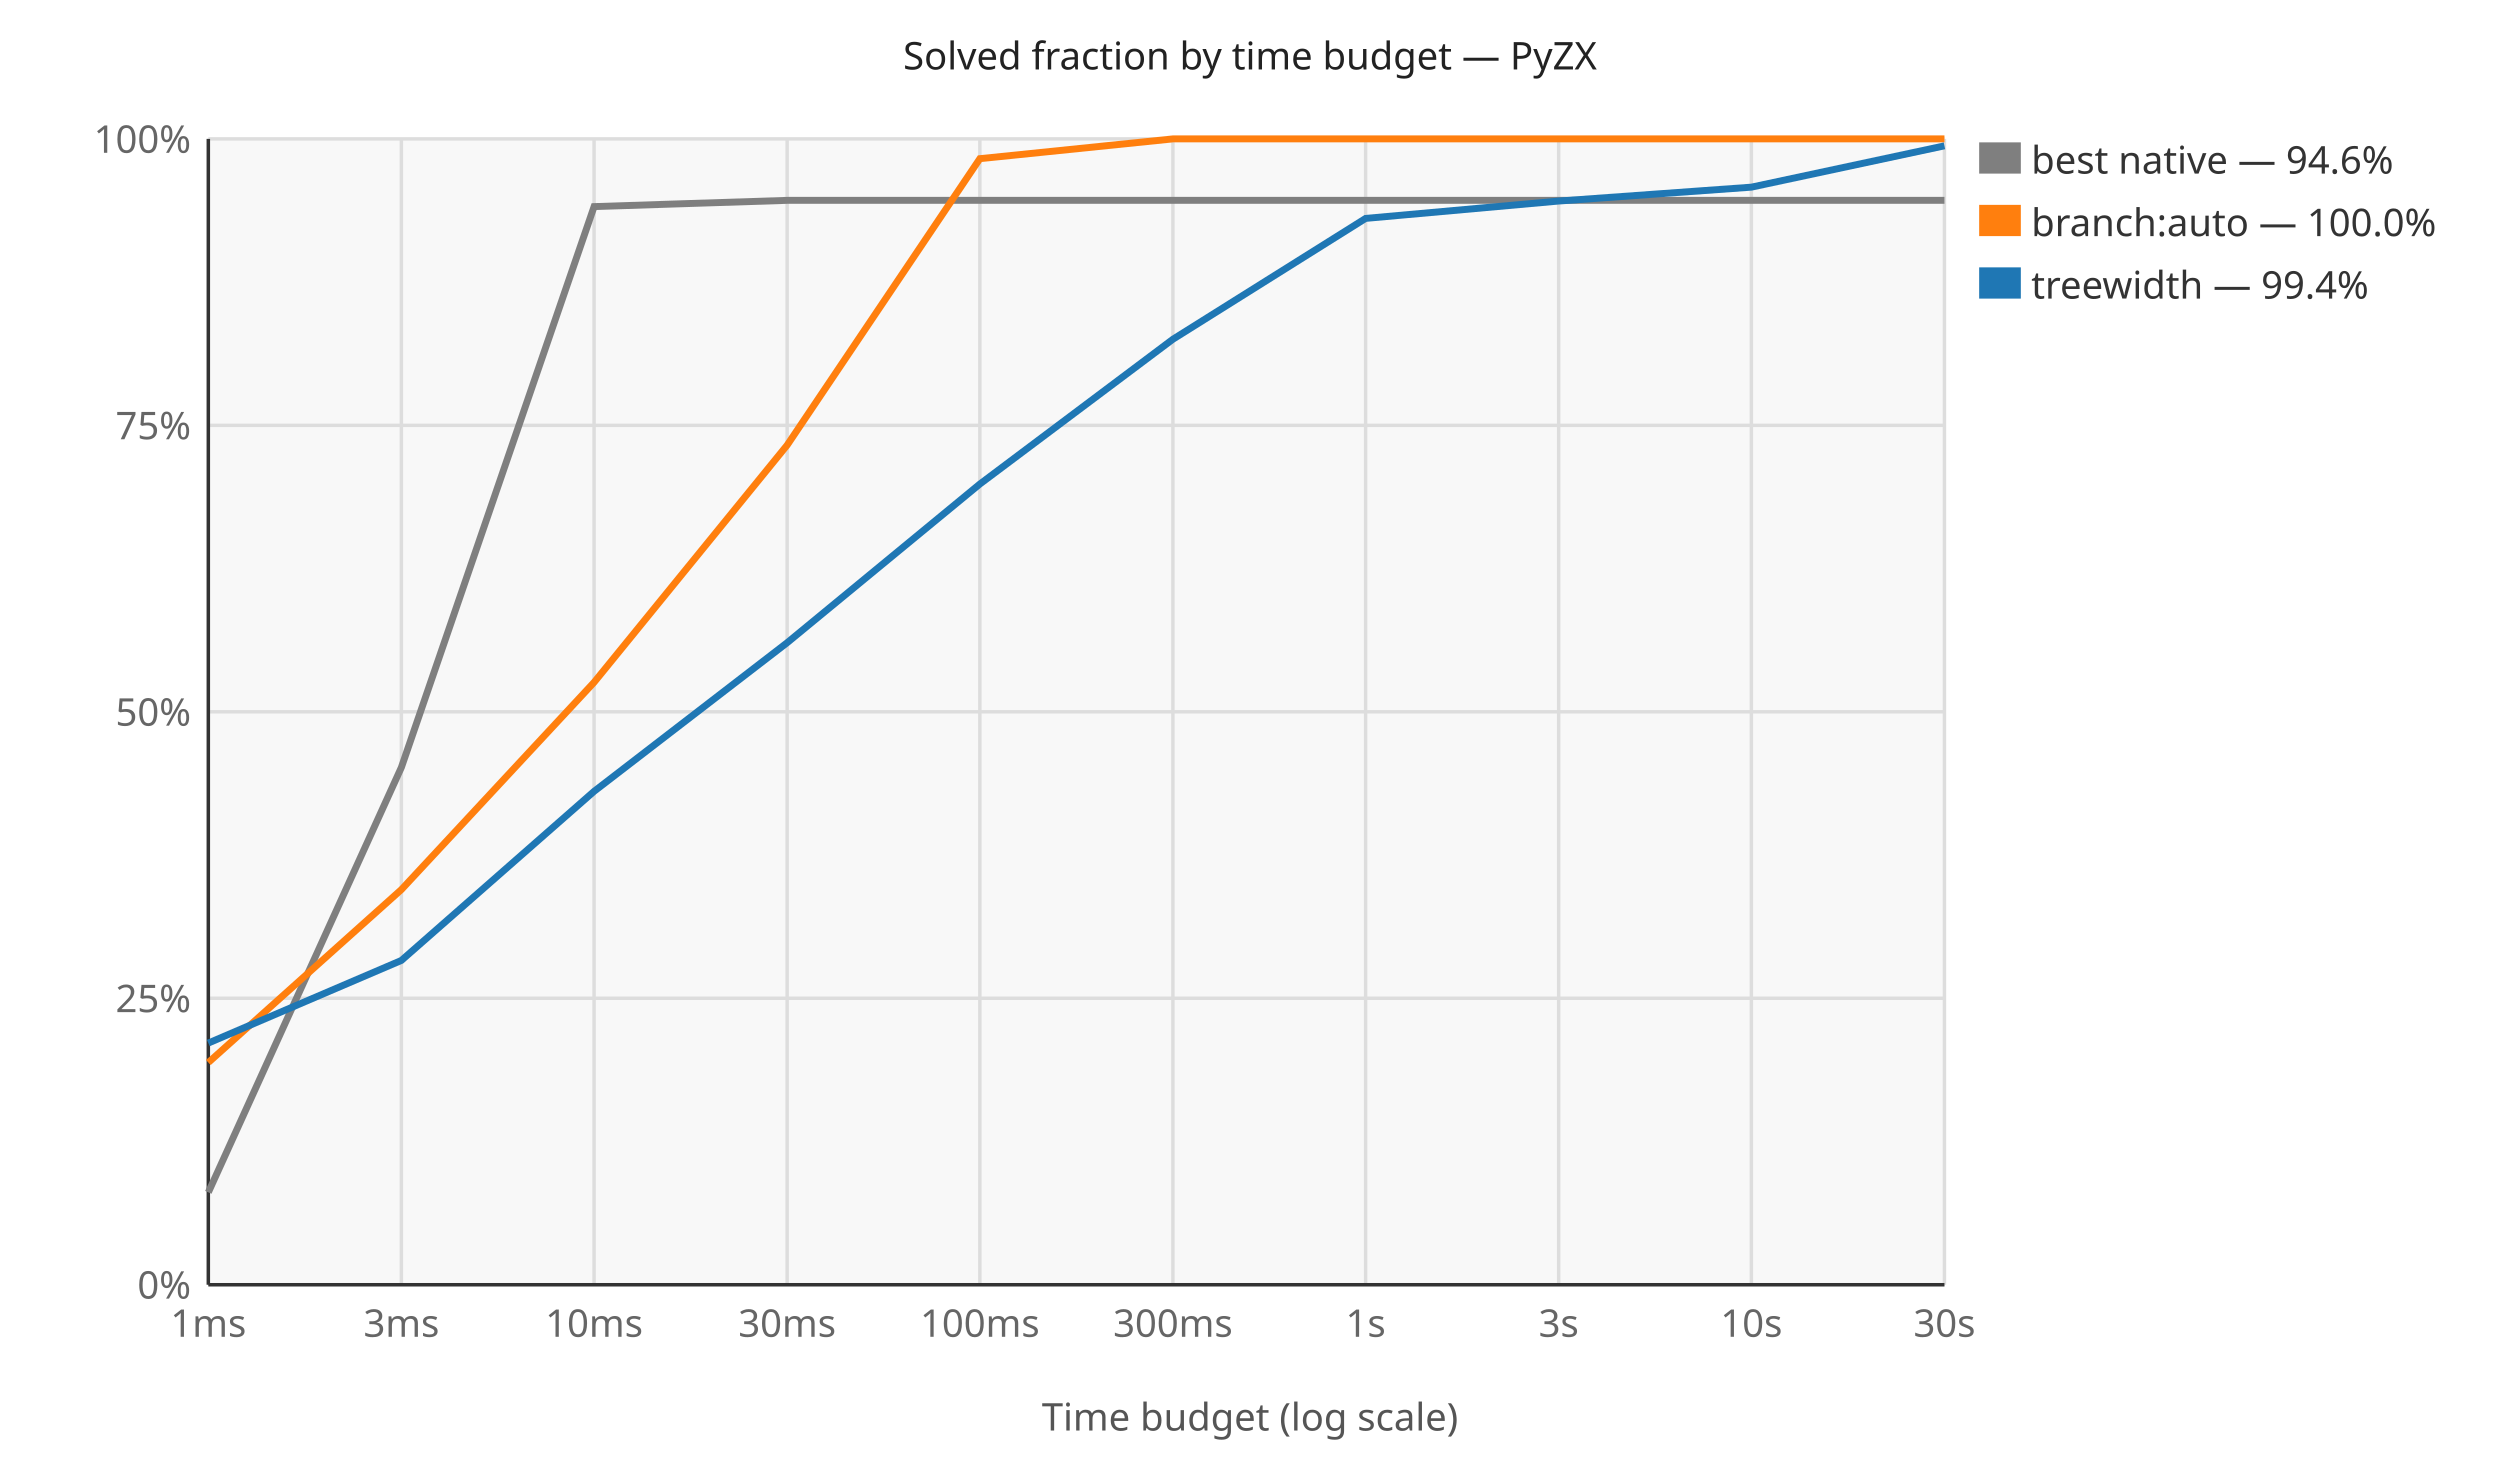
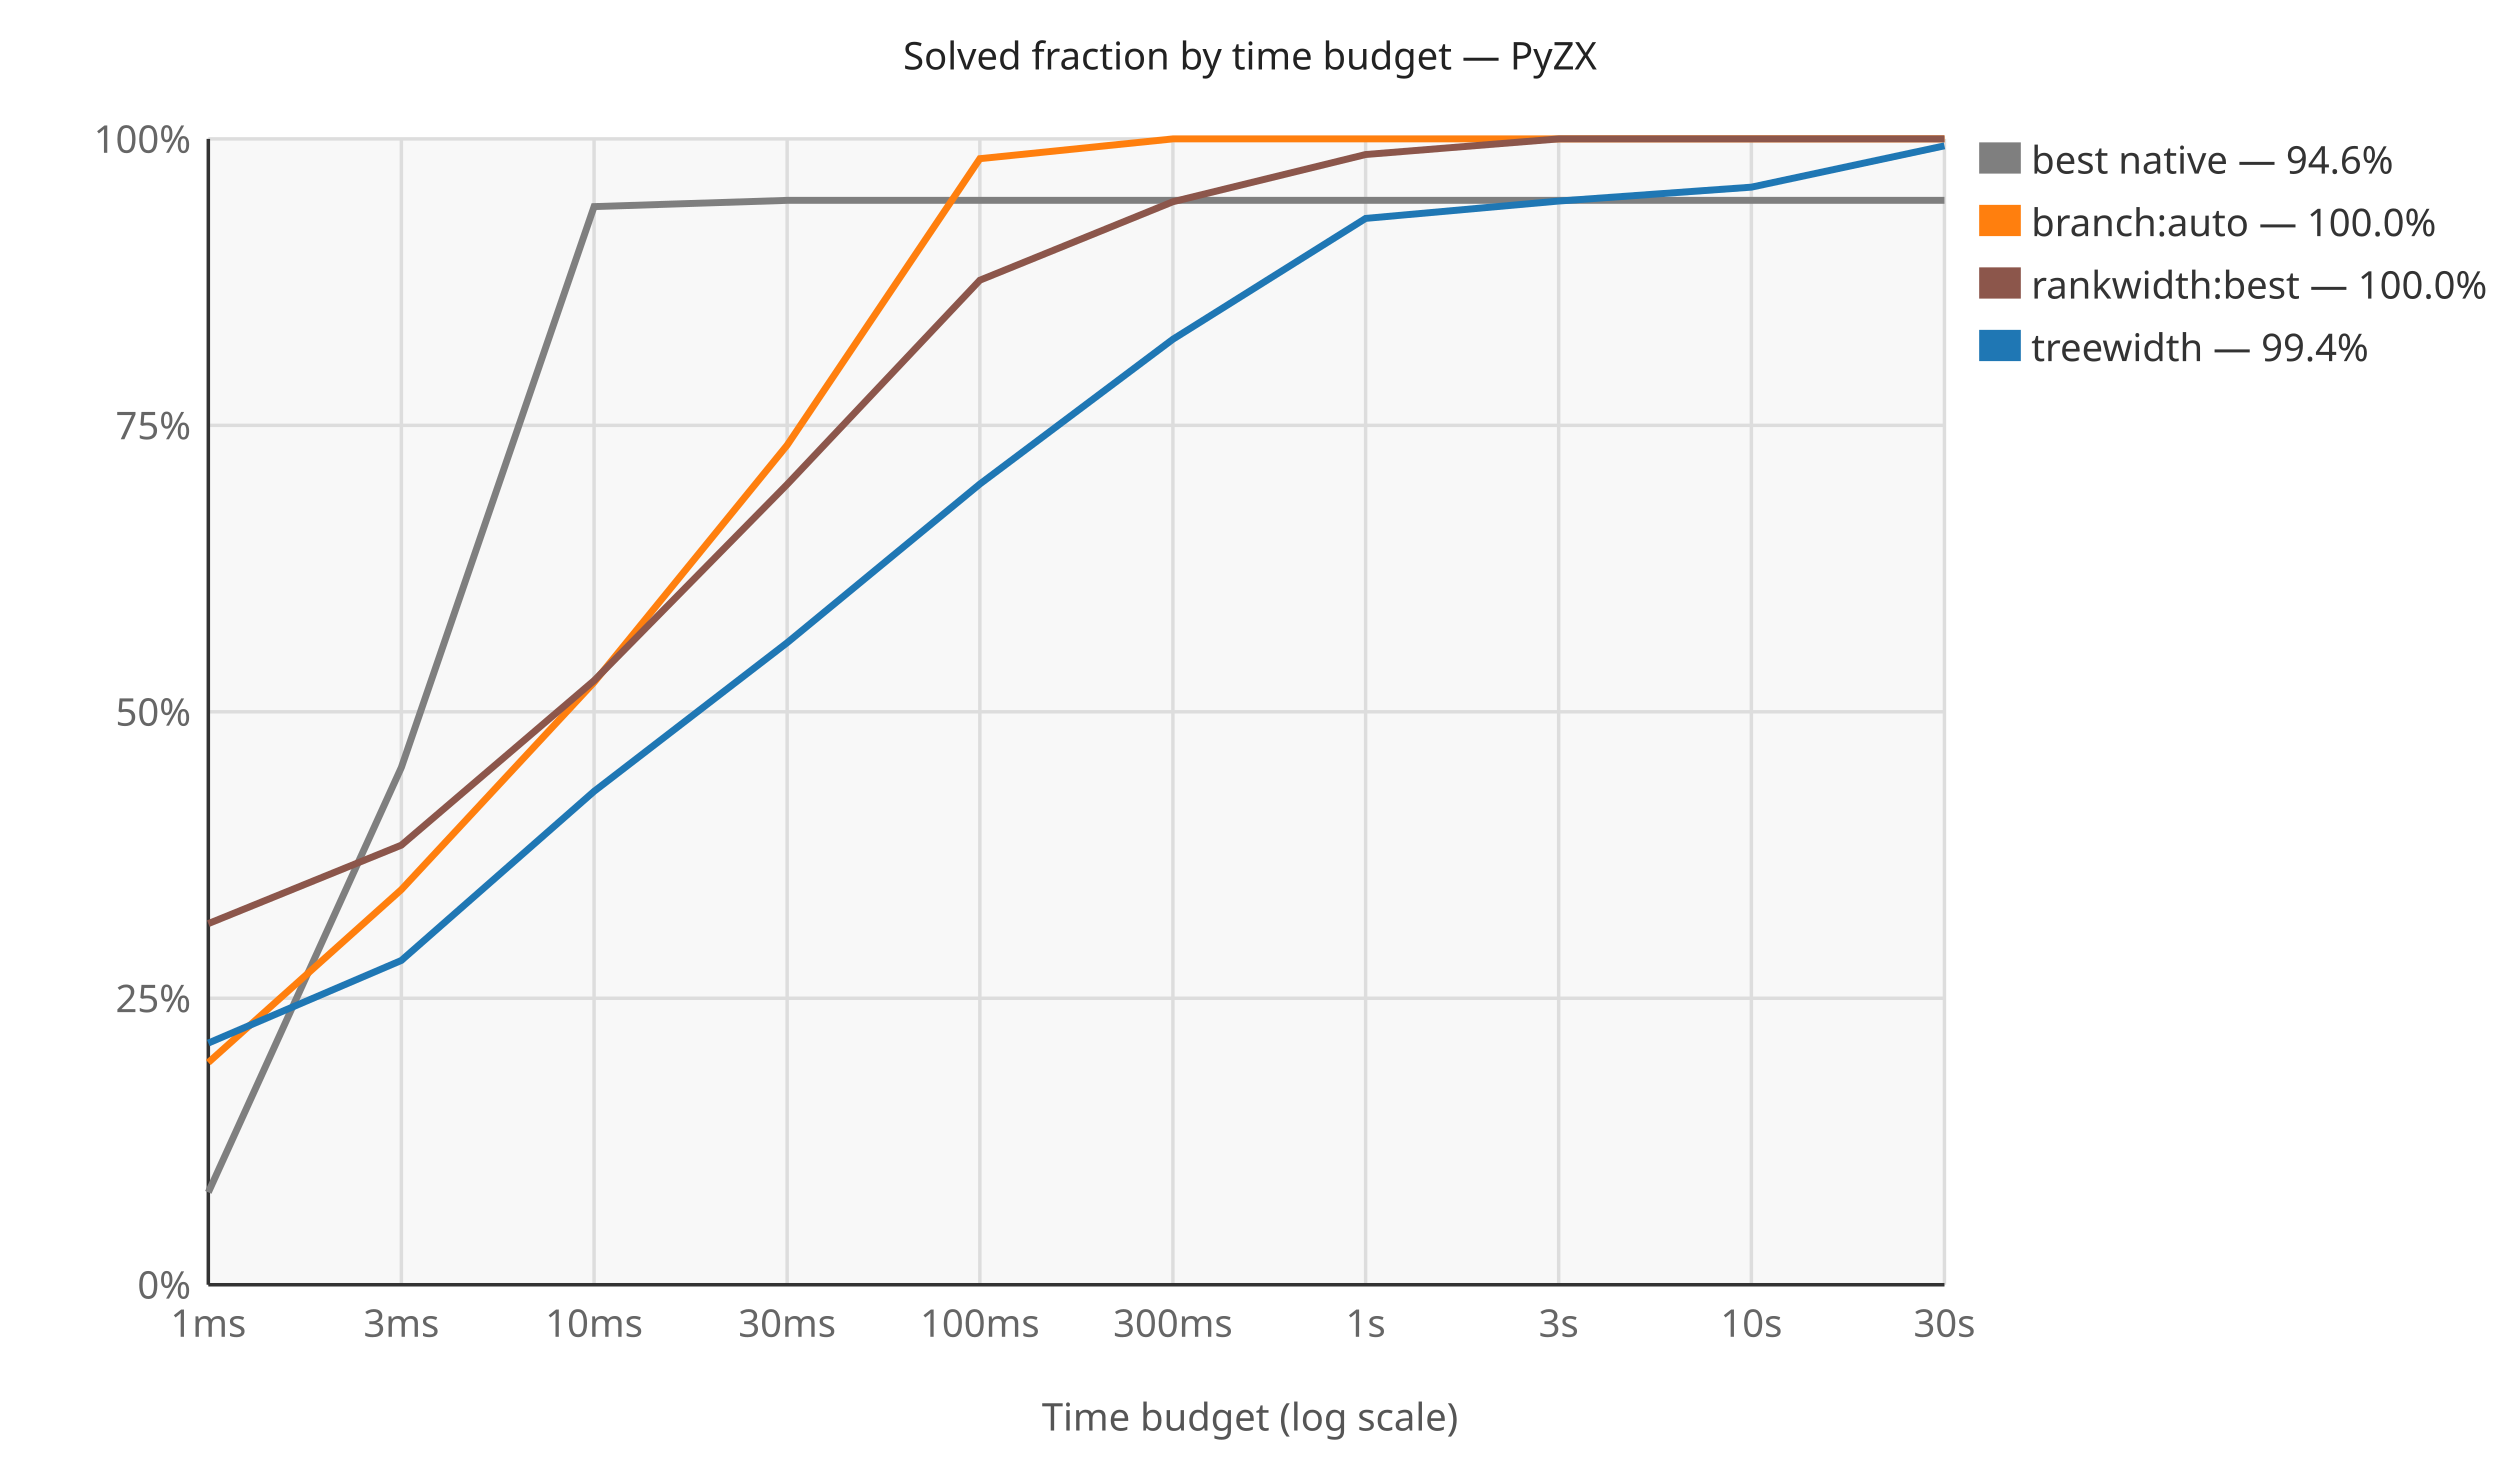
<svg xmlns="http://www.w3.org/2000/svg" width="720" height="420" viewBox="0 0 720 420">
  <style>text{font-family:sans-serif;font-size:11px;}</style>
  <rect x="60.0" y="40.0" width="500.0" height="330.0" fill="#f8f8f8" opacity="1.00" />
  <line x1="60.0" y1="370.0" x2="560.0" y2="370.0" stroke="#ddd" stroke-width="1.0" />
  <text x="55.0" y="374.0" text-anchor="end" fill="#666" font-size="10">0%</text>
  <line x1="60.0" y1="287.5" x2="560.0" y2="287.5" stroke="#ddd" stroke-width="1.0" />
  <text x="55.0" y="291.5" text-anchor="end" fill="#666" font-size="10">25%</text>
  <line x1="60.0" y1="205.0" x2="560.0" y2="205.0" stroke="#ddd" stroke-width="1.0" />
  <text x="55.0" y="209.0" text-anchor="end" fill="#666" font-size="10">50%</text>
  <line x1="60.0" y1="122.5" x2="560.0" y2="122.5" stroke="#ddd" stroke-width="1.0" />
  <text x="55.0" y="126.5" text-anchor="end" fill="#666" font-size="10">75%</text>
  <line x1="60.0" y1="40.0" x2="560.0" y2="40.0" stroke="#ddd" stroke-width="1.0" />
  <text x="55.0" y="44.0" text-anchor="end" fill="#666" font-size="10">100%</text>
  <line x1="60.0" y1="40.0" x2="60.0" y2="370.0" stroke="#ddd" stroke-width="1.0" />
  <text x="60.0" y="385.0" text-anchor="middle" fill="#666" font-size="10">1ms</text>
  <line x1="115.6" y1="40.0" x2="115.6" y2="370.0" stroke="#ddd" stroke-width="1.0" />
  <text x="115.6" y="385.0" text-anchor="middle" fill="#666" font-size="10">3ms</text>
  <line x1="171.1" y1="40.0" x2="171.1" y2="370.0" stroke="#ddd" stroke-width="1.0" />
  <text x="171.1" y="385.0" text-anchor="middle" fill="#666" font-size="10">10ms</text>
  <line x1="226.7" y1="40.0" x2="226.7" y2="370.0" stroke="#ddd" stroke-width="1.0" />
  <text x="226.7" y="385.0" text-anchor="middle" fill="#666" font-size="10">30ms</text>
  <line x1="282.2" y1="40.0" x2="282.2" y2="370.0" stroke="#ddd" stroke-width="1.0" />
  <text x="282.2" y="385.0" text-anchor="middle" fill="#666" font-size="10">100ms</text>
  <line x1="337.8" y1="40.0" x2="337.8" y2="370.0" stroke="#ddd" stroke-width="1.0" />
  <text x="337.8" y="385.0" text-anchor="middle" fill="#666" font-size="10">300ms</text>
  <line x1="393.3" y1="40.0" x2="393.3" y2="370.0" stroke="#ddd" stroke-width="1.0" />
  <text x="393.3" y="385.0" text-anchor="middle" fill="#666" font-size="10">1s</text>
  <line x1="448.9" y1="40.0" x2="448.9" y2="370.0" stroke="#ddd" stroke-width="1.0" />
  <text x="448.9" y="385.0" text-anchor="middle" fill="#666" font-size="10">3s</text>
  <line x1="504.4" y1="40.0" x2="504.4" y2="370.0" stroke="#ddd" stroke-width="1.0" />
  <text x="504.4" y="385.0" text-anchor="middle" fill="#666" font-size="10">10s</text>
  <line x1="560.0" y1="40.0" x2="560.0" y2="370.0" stroke="#ddd" stroke-width="1.0" />
  <text x="560.0" y="385.0" text-anchor="middle" fill="#666" font-size="10">30s</text>
  <line x1="60.0" y1="40.0" x2="60.0" y2="370.0" stroke="#333" stroke-width="1.0" />
  <line x1="60.0" y1="370.0" x2="560.0" y2="370.0" stroke="#333" stroke-width="1.0" />
  <polyline points="60.0,343.4 115.6,221.0 171.1,59.5 226.7,57.7 282.2,57.7 337.8,57.7 393.3,57.7 448.9,57.7 504.4,57.7 560.0,57.7" stroke="#7f7f7f" stroke-width="2.0" fill="none" />
  <rect x="570.0" y="41.0" width="12.0" height="9.0" fill="#7f7f7f" opacity="1.00" />
  <text x="585.0" y="50.0" text-anchor="start" fill="#333" font-size="10">best native — 94.6%</text>
  <polyline points="60.0,306.0 115.6,256.2 171.1,196.5 226.7,128.2 282.2,45.7 337.8,40.0 393.3,40.0 448.9,40.0 504.4,40.0 560.0,40.0" stroke="#ff7f0e" stroke-width="2.0" fill="none" />
  <rect x="570.0" y="59.0" width="12.0" height="9.0" fill="#ff7f0e" opacity="1.00" />
  <text x="585.0" y="68.0" text-anchor="start" fill="#333" font-size="10">branch:auto — 100.0%</text>
+   <polyline points="60.0,266.0 115.6,243.4 171.1,196.0 226.7,139.5 282.2,80.7 337.8,58.1 393.3,44.5 448.9,40.0 504.4,40.0 560.0,40.0" stroke="#8c564b" stroke-width="2.0" fill="none" />
+   <rect x="570.0" y="77.0" width="12.0" height="9.0" fill="#8c564b" opacity="1.00" />
+   <text x="585.0" y="86.0" text-anchor="start" fill="#333" font-size="10">rankwidth:best — 100.0%</text>
  <polyline points="60.0,300.4 115.6,276.6 171.1,227.9 226.7,185.1 282.2,139.4 337.8,97.7 393.3,62.9 448.9,57.9 504.4,53.9 560.0,42.0" stroke="#1f77b4" stroke-width="2.0" fill="none" />
-   <rect x="570.0" y="77.0" width="12.0" height="9.0" fill="#1f77b4" opacity="1.00" />
-   <text x="585.0" y="86.0" text-anchor="start" fill="#333" font-size="10">treewidth — 99.4%</text>
+   <rect x="570.0" y="95.0" width="12.0" height="9.0" fill="#1f77b4" opacity="1.00" />
+   <text x="585.0" y="104.0" text-anchor="start" fill="#333" font-size="10">treewidth — 99.4%</text>
  <text x="360.0" y="20.0" text-anchor="middle" fill="#222" font-size="13">Solved fraction by time budget — PyZX</text>
  <text x="360.0" y="412.0" text-anchor="middle" fill="#555" font-size="10">Time budget (log scale)</text>
</svg>
